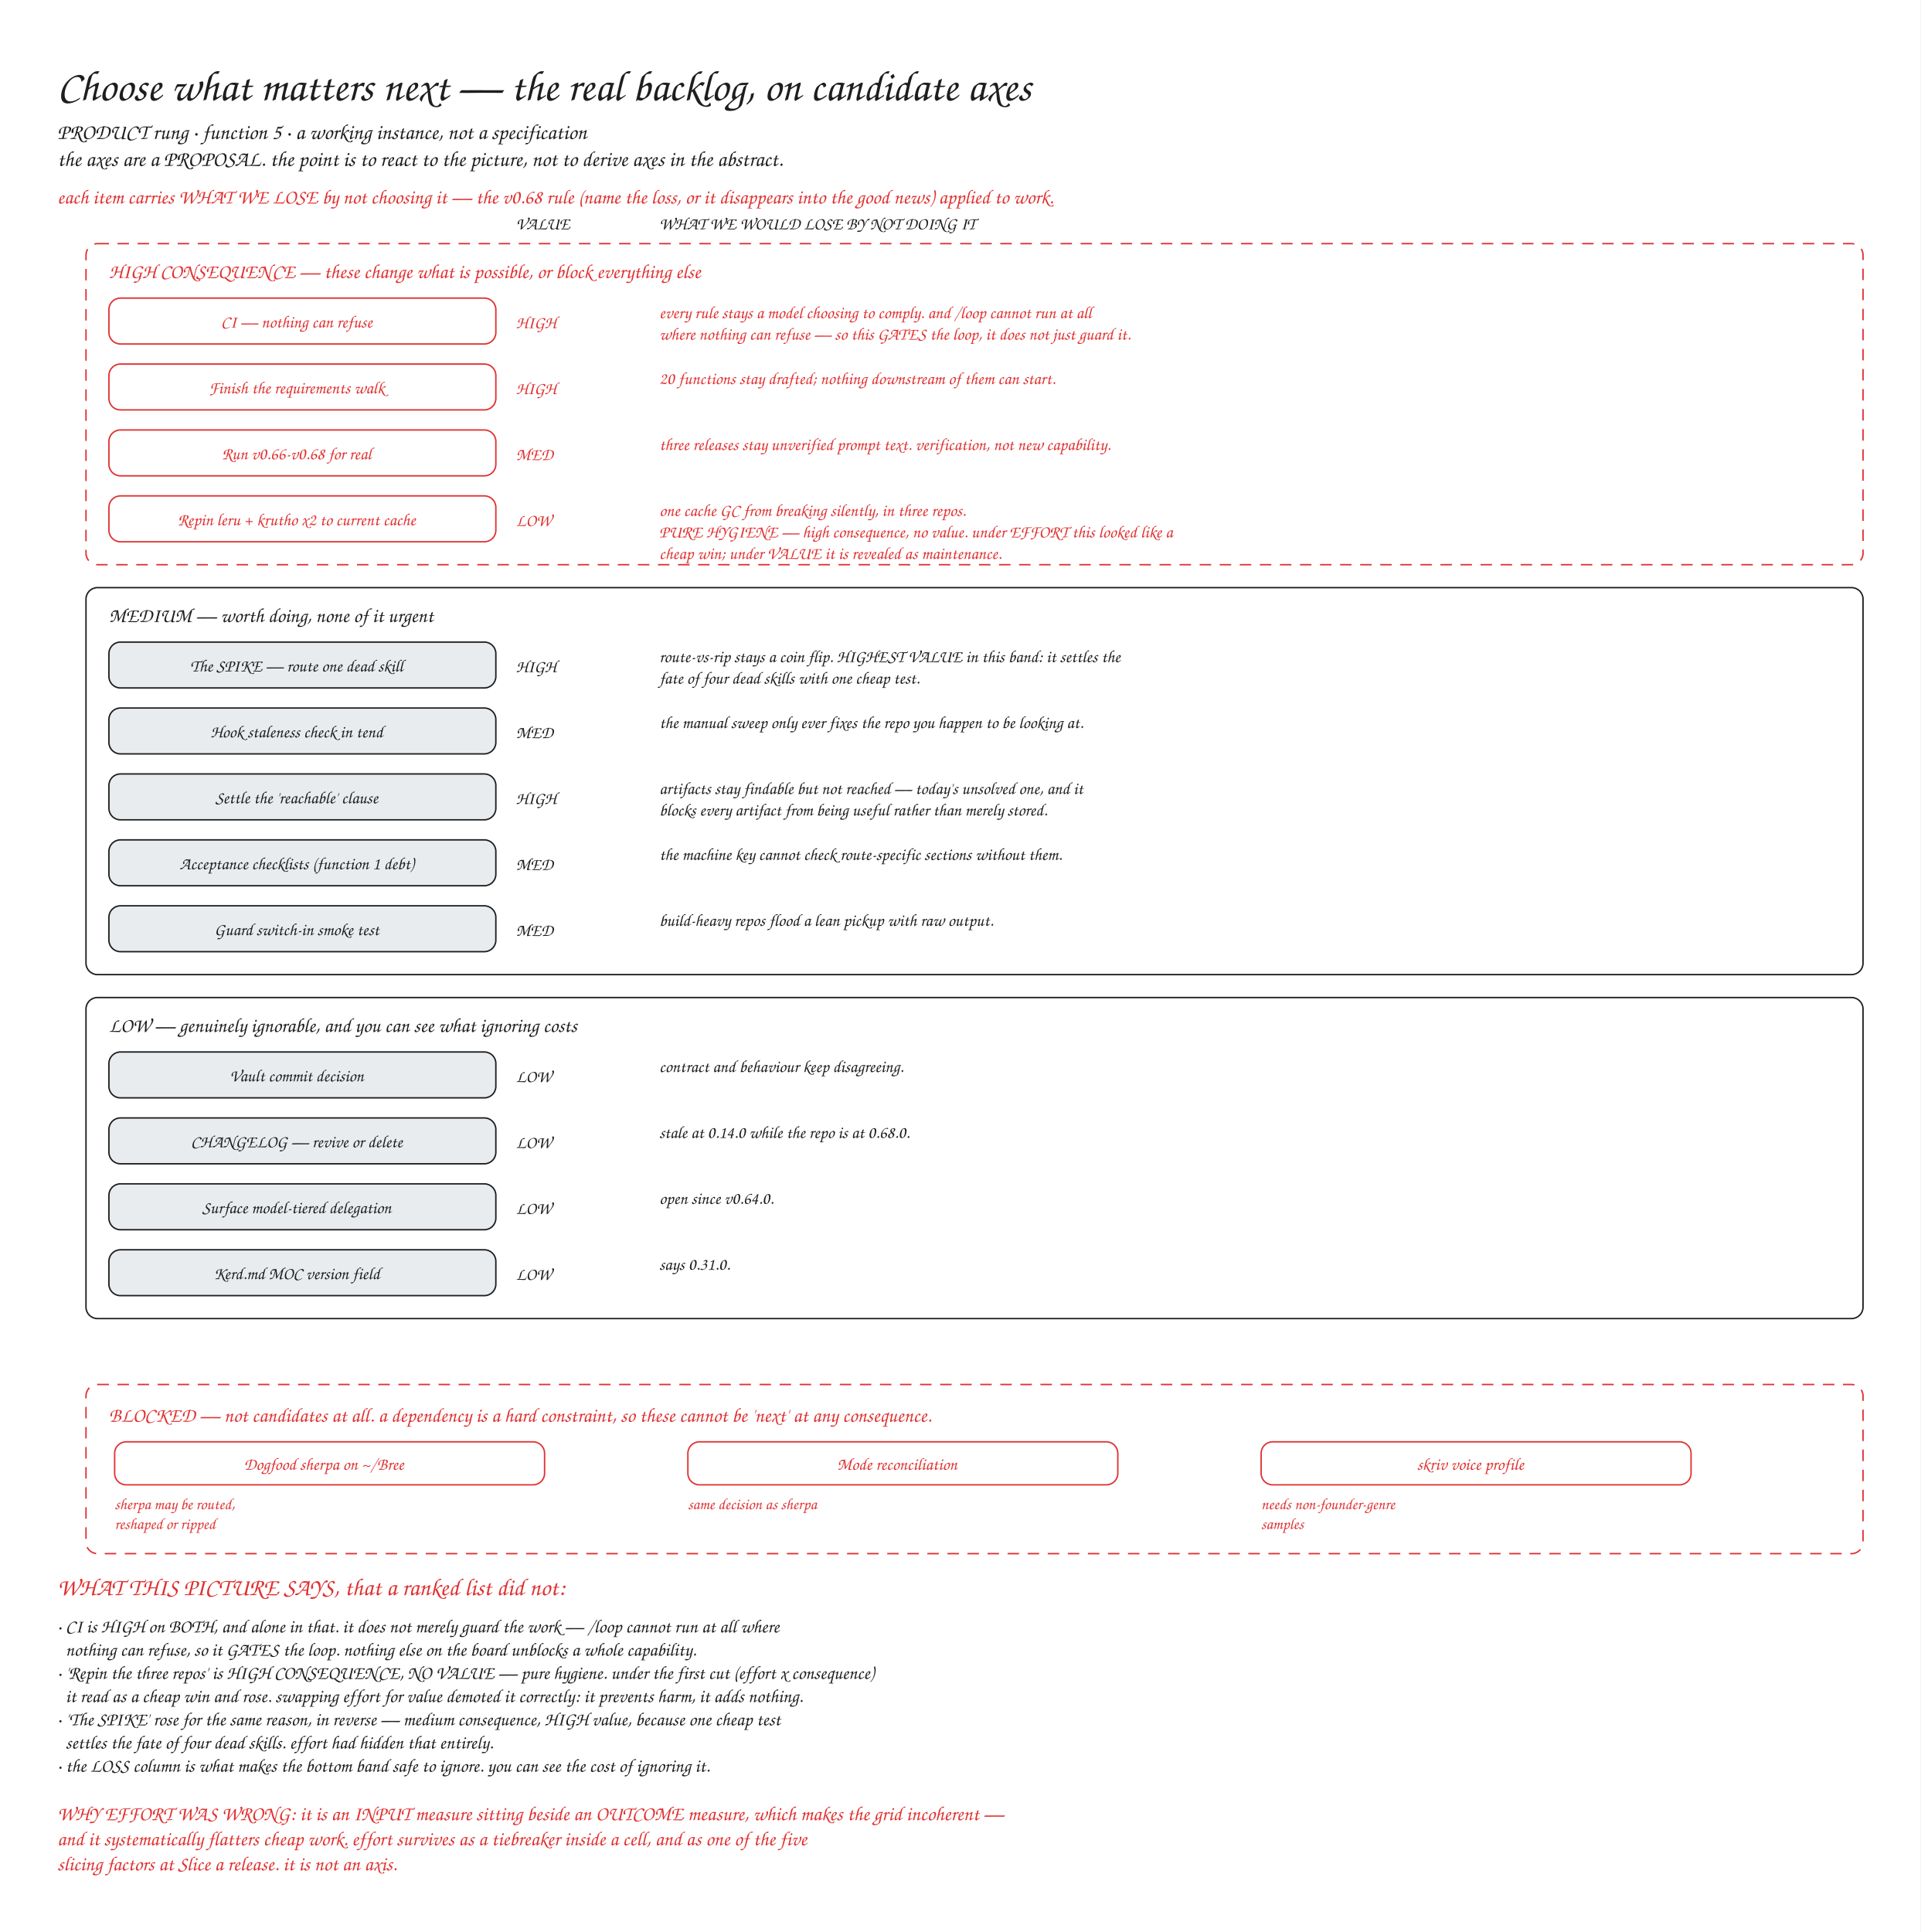
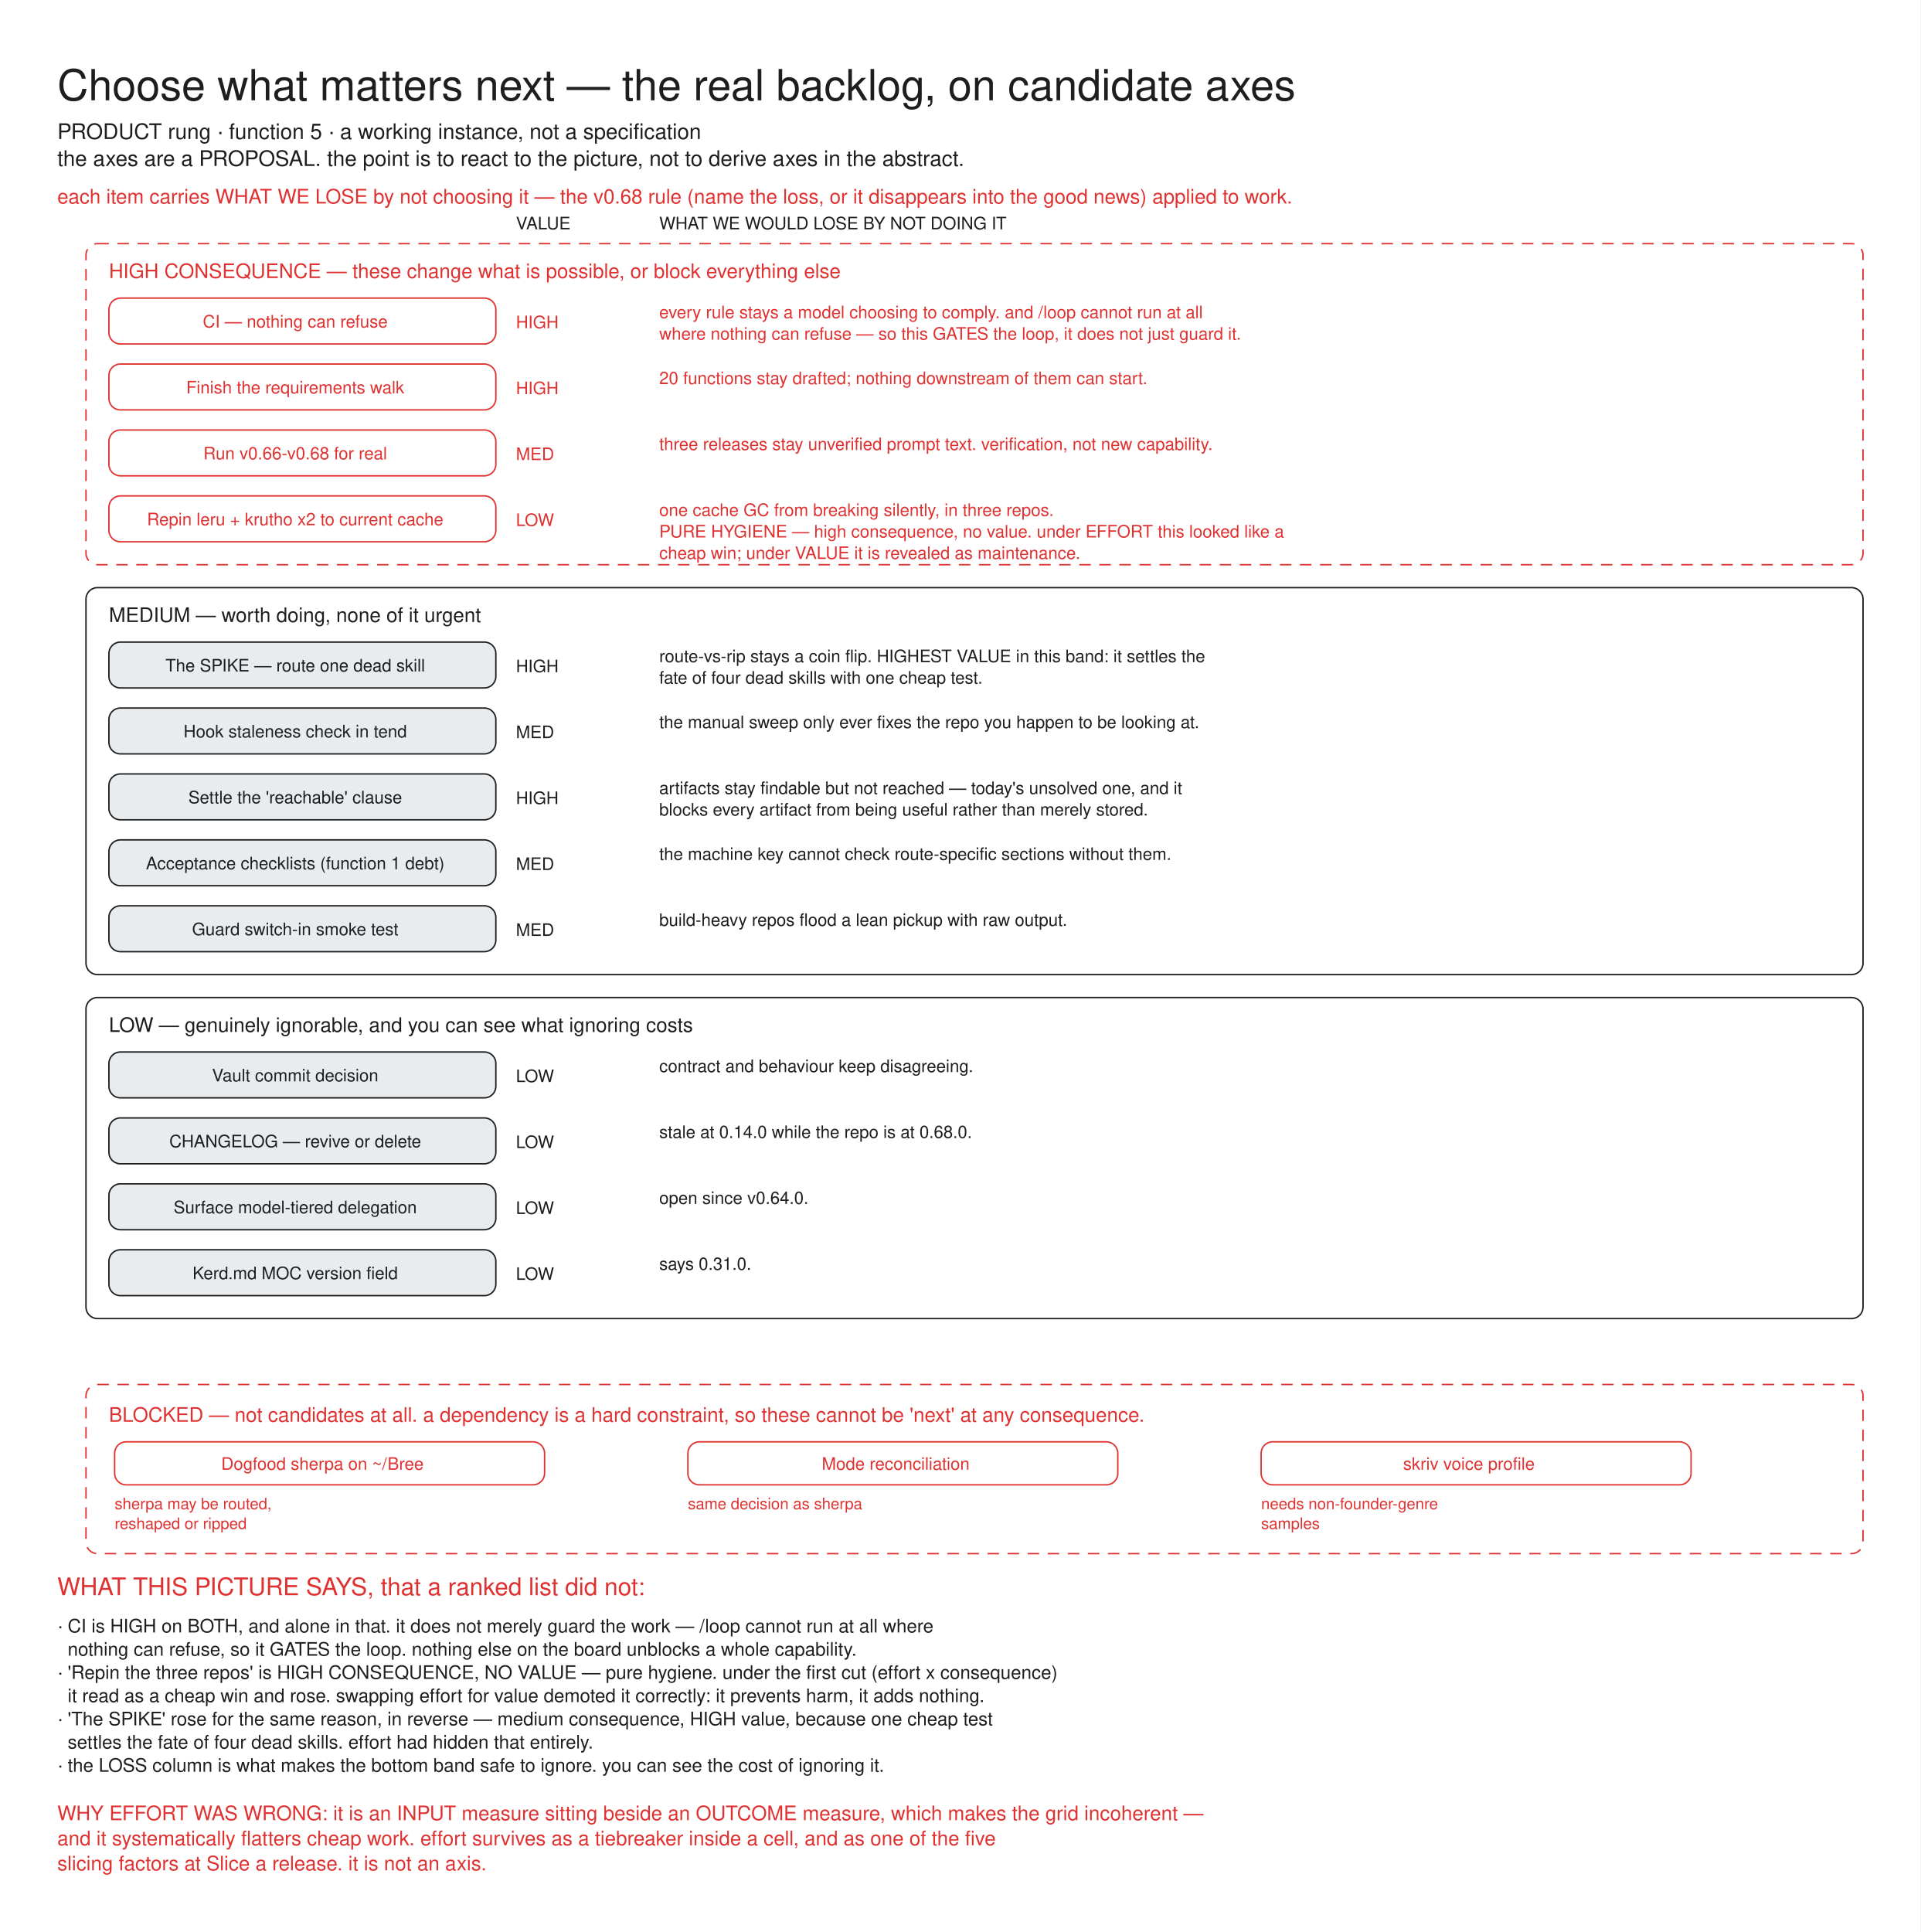
<svg xmlns="http://www.w3.org/2000/svg" width="1340" height="1348" viewBox="260 40 1340 1348">
  <rect x="260" y="40" width="1340" height="1348" fill="#ffffff" />
-   <text x="300.0" y="110.0" font-family="'Segoe Print','Bradley Hand','Chalkboard SE','Comic Sans MS',cursive" font-size="30" fill="#1e1e1e" text-anchor="start" xml:space="preserve">
+   <text x="300.0" y="110.0" font-family="Nunito,'Helvetica Neue',Helvetica,Arial,sans-serif" font-size="30" fill="#1e1e1e" text-anchor="start" xml:space="preserve">
    <tspan x="300.0" dy="0.0">Choose what matters next — the real backlog, on candidate axes</tspan>
  </text>
-   <text x="300.0" y="137.0" font-family="'Segoe Print','Bradley Hand','Chalkboard SE','Comic Sans MS',cursive" font-size="15" fill="#1e1e1e" text-anchor="start" xml:space="preserve">
+   <text x="300.0" y="137.0" font-family="Nunito,'Helvetica Neue',Helvetica,Arial,sans-serif" font-size="15" fill="#1e1e1e" text-anchor="start" xml:space="preserve">
    <tspan x="300.0" dy="0.0">PRODUCT rung · function 5 · a working instance, not a specification</tspan>
    <tspan x="300.0" dy="18.8">the axes are a PROPOSAL. the point is to react to the picture, not to derive axes in the abstract.</tspan>
  </text>
-   <text x="300.0" y="182.0" font-family="'Segoe Print','Bradley Hand','Chalkboard SE','Comic Sans MS',cursive" font-size="14" fill="#e03131" text-anchor="start" xml:space="preserve">
+   <text x="300.0" y="182.0" font-family="Nunito,'Helvetica Neue',Helvetica,Arial,sans-serif" font-size="14" fill="#e03131" text-anchor="start" xml:space="preserve">
    <tspan x="300.0" dy="0.0">each item carries WHAT WE LOSE by not choosing it — the v0.68 rule (name the loss, or it disappears into the good news) applied to work.</tspan>
  </text>
-   <text x="720.0" y="200.0" font-family="'Segoe Print','Bradley Hand','Chalkboard SE','Comic Sans MS',cursive" font-size="12" fill="#1e1e1e" text-anchor="start" xml:space="preserve">
+   <text x="720.0" y="200.0" font-family="Nunito,'Helvetica Neue',Helvetica,Arial,sans-serif" font-size="12" fill="#1e1e1e" text-anchor="start" xml:space="preserve">
    <tspan x="720.0" dy="0.0">WHAT WE WOULD LOSE BY NOT DOING IT</tspan>
  </text>
-   <text x="620.0" y="200.0" font-family="'Segoe Print','Bradley Hand','Chalkboard SE','Comic Sans MS',cursive" font-size="12" fill="#1e1e1e" text-anchor="start" xml:space="preserve">
+   <text x="620.0" y="200.0" font-family="Nunito,'Helvetica Neue',Helvetica,Arial,sans-serif" font-size="12" fill="#1e1e1e" text-anchor="start" xml:space="preserve">
    <tspan x="620.0" dy="0.0">VALUE</tspan>
  </text>
  <rect x="320.0" y="210.0" width="1240.0" height="224.0" rx="8" fill="none" stroke="#e03131" stroke-width="1" stroke-dasharray="8 6" />
-   <text x="336.0" y="234.0" font-family="'Segoe Print','Bradley Hand','Chalkboard SE','Comic Sans MS',cursive" font-size="14" fill="#e03131" text-anchor="start" xml:space="preserve">
+   <text x="336.0" y="234.0" font-family="Nunito,'Helvetica Neue',Helvetica,Arial,sans-serif" font-size="14" fill="#e03131" text-anchor="start" xml:space="preserve">
    <tspan x="336.0" dy="0.0">HIGH CONSEQUENCE — these change what is possible, or block everything else</tspan>
  </text>
  <rect x="336.0" y="248.0" width="270.0" height="32.0" rx="8" fill="none" stroke="#e03131" stroke-width="1" />
-   <text x="471.0" y="268.5" font-family="'Segoe Print','Bradley Hand','Chalkboard SE','Comic Sans MS',cursive" font-size="12" fill="#e03131" text-anchor="middle" xml:space="preserve">
+   <text x="471.0" y="268.5" font-family="Nunito,'Helvetica Neue',Helvetica,Arial,sans-serif" font-size="12" fill="#e03131" text-anchor="middle" xml:space="preserve">
    <tspan x="471.0" dy="0.0">CI — nothing can refuse</tspan>
  </text>
-   <text x="620.0" y="269.0" font-family="'Segoe Print','Bradley Hand','Chalkboard SE','Comic Sans MS',cursive" font-size="12" fill="#e03131" text-anchor="start" xml:space="preserve">
-     <tspan x="620.0" dy="0.0">HIGH</tspan>
-   </text>
-   <text x="720.0" y="262.0" font-family="'Segoe Print','Bradley Hand','Chalkboard SE','Comic Sans MS',cursive" font-size="12" fill="#e03131" text-anchor="start" xml:space="preserve">
+   <text x="620.0" y="269.0" font-family="Nunito,'Helvetica Neue',Helvetica,Arial,sans-serif" font-size="12" fill="#e03131" text-anchor="start" xml:space="preserve">
+     <tspan x="620.0" dy="0.0">HIGH</tspan>
+   </text>
+   <text x="720.0" y="262.0" font-family="Nunito,'Helvetica Neue',Helvetica,Arial,sans-serif" font-size="12" fill="#e03131" text-anchor="start" xml:space="preserve">
    <tspan x="720.0" dy="0.0">every rule stays a model choosing to comply. and /loop cannot run at all</tspan>
    <tspan x="720.0" dy="15.0">where nothing can refuse — so this GATES the loop, it does not just guard it.</tspan>
  </text>
  <rect x="336.0" y="294.0" width="270.0" height="32.0" rx="8" fill="none" stroke="#e03131" stroke-width="1" />
-   <text x="471.0" y="314.5" font-family="'Segoe Print','Bradley Hand','Chalkboard SE','Comic Sans MS',cursive" font-size="12" fill="#e03131" text-anchor="middle" xml:space="preserve">
+   <text x="471.0" y="314.5" font-family="Nunito,'Helvetica Neue',Helvetica,Arial,sans-serif" font-size="12" fill="#e03131" text-anchor="middle" xml:space="preserve">
    <tspan x="471.0" dy="0.0">Finish the requirements walk</tspan>
  </text>
-   <text x="620.0" y="315.0" font-family="'Segoe Print','Bradley Hand','Chalkboard SE','Comic Sans MS',cursive" font-size="12" fill="#e03131" text-anchor="start" xml:space="preserve">
-     <tspan x="620.0" dy="0.0">HIGH</tspan>
-   </text>
-   <text x="720.0" y="308.0" font-family="'Segoe Print','Bradley Hand','Chalkboard SE','Comic Sans MS',cursive" font-size="12" fill="#e03131" text-anchor="start" xml:space="preserve">
+   <text x="620.0" y="315.0" font-family="Nunito,'Helvetica Neue',Helvetica,Arial,sans-serif" font-size="12" fill="#e03131" text-anchor="start" xml:space="preserve">
+     <tspan x="620.0" dy="0.0">HIGH</tspan>
+   </text>
+   <text x="720.0" y="308.0" font-family="Nunito,'Helvetica Neue',Helvetica,Arial,sans-serif" font-size="12" fill="#e03131" text-anchor="start" xml:space="preserve">
    <tspan x="720.0" dy="0.0">20 functions stay drafted; nothing downstream of them can start.</tspan>
  </text>
  <rect x="336.0" y="340.0" width="270.0" height="32.0" rx="8" fill="none" stroke="#e03131" stroke-width="1" />
-   <text x="471.0" y="360.5" font-family="'Segoe Print','Bradley Hand','Chalkboard SE','Comic Sans MS',cursive" font-size="12" fill="#e03131" text-anchor="middle" xml:space="preserve">
+   <text x="471.0" y="360.5" font-family="Nunito,'Helvetica Neue',Helvetica,Arial,sans-serif" font-size="12" fill="#e03131" text-anchor="middle" xml:space="preserve">
    <tspan x="471.0" dy="0.0">Run v0.66-v0.68 for real</tspan>
  </text>
-   <text x="620.0" y="361.0" font-family="'Segoe Print','Bradley Hand','Chalkboard SE','Comic Sans MS',cursive" font-size="12" fill="#e03131" text-anchor="start" xml:space="preserve">
-     <tspan x="620.0" dy="0.0">MED</tspan>
-   </text>
-   <text x="720.0" y="354.0" font-family="'Segoe Print','Bradley Hand','Chalkboard SE','Comic Sans MS',cursive" font-size="12" fill="#e03131" text-anchor="start" xml:space="preserve">
+   <text x="620.0" y="361.0" font-family="Nunito,'Helvetica Neue',Helvetica,Arial,sans-serif" font-size="12" fill="#e03131" text-anchor="start" xml:space="preserve">
+     <tspan x="620.0" dy="0.0">MED</tspan>
+   </text>
+   <text x="720.0" y="354.0" font-family="Nunito,'Helvetica Neue',Helvetica,Arial,sans-serif" font-size="12" fill="#e03131" text-anchor="start" xml:space="preserve">
    <tspan x="720.0" dy="0.0">three releases stay unverified prompt text. verification, not new capability.</tspan>
  </text>
  <rect x="336.0" y="386.0" width="270.0" height="32.0" rx="8" fill="none" stroke="#e03131" stroke-width="1" />
-   <text x="471.0" y="406.5" font-family="'Segoe Print','Bradley Hand','Chalkboard SE','Comic Sans MS',cursive" font-size="12" fill="#e03131" text-anchor="middle" xml:space="preserve">
+   <text x="471.0" y="406.5" font-family="Nunito,'Helvetica Neue',Helvetica,Arial,sans-serif" font-size="12" fill="#e03131" text-anchor="middle" xml:space="preserve">
    <tspan x="471.0" dy="0.0">Repin leru + krutho x2 to current cache</tspan>
  </text>
-   <text x="620.0" y="407.0" font-family="'Segoe Print','Bradley Hand','Chalkboard SE','Comic Sans MS',cursive" font-size="12" fill="#e03131" text-anchor="start" xml:space="preserve">
-     <tspan x="620.0" dy="0.0">LOW</tspan>
-   </text>
-   <text x="720.0" y="400.0" font-family="'Segoe Print','Bradley Hand','Chalkboard SE','Comic Sans MS',cursive" font-size="12" fill="#e03131" text-anchor="start" xml:space="preserve">
+   <text x="620.0" y="407.0" font-family="Nunito,'Helvetica Neue',Helvetica,Arial,sans-serif" font-size="12" fill="#e03131" text-anchor="start" xml:space="preserve">
+     <tspan x="620.0" dy="0.0">LOW</tspan>
+   </text>
+   <text x="720.0" y="400.0" font-family="Nunito,'Helvetica Neue',Helvetica,Arial,sans-serif" font-size="12" fill="#e03131" text-anchor="start" xml:space="preserve">
    <tspan x="720.0" dy="0.0">one cache GC from breaking silently, in three repos.</tspan>
    <tspan x="720.0" dy="15.0">PURE HYGIENE — high consequence, no value. under EFFORT this looked like a</tspan>
    <tspan x="720.0" dy="15.0">cheap win; under VALUE it is revealed as maintenance.</tspan>
  </text>
  <rect x="320.0" y="450.0" width="1240.0" height="270.0" rx="8" fill="none" stroke="#1e1e1e" stroke-width="1" />
-   <text x="336.0" y="474.0" font-family="'Segoe Print','Bradley Hand','Chalkboard SE','Comic Sans MS',cursive" font-size="14" fill="#1e1e1e" text-anchor="start" xml:space="preserve">
+   <text x="336.0" y="474.0" font-family="Nunito,'Helvetica Neue',Helvetica,Arial,sans-serif" font-size="14" fill="#1e1e1e" text-anchor="start" xml:space="preserve">
    <tspan x="336.0" dy="0.0">MEDIUM — worth doing, none of it urgent</tspan>
  </text>
  <rect x="336.0" y="488.0" width="270.0" height="32.0" rx="8" fill="#e9ecef" stroke="#1e1e1e" stroke-width="1" />
-   <text x="471.0" y="508.5" font-family="'Segoe Print','Bradley Hand','Chalkboard SE','Comic Sans MS',cursive" font-size="12" fill="#1e1e1e" text-anchor="middle" xml:space="preserve">
+   <text x="471.0" y="508.5" font-family="Nunito,'Helvetica Neue',Helvetica,Arial,sans-serif" font-size="12" fill="#1e1e1e" text-anchor="middle" xml:space="preserve">
    <tspan x="471.0" dy="0.0">The SPIKE — route one dead skill</tspan>
  </text>
-   <text x="620.0" y="509.0" font-family="'Segoe Print','Bradley Hand','Chalkboard SE','Comic Sans MS',cursive" font-size="12" fill="#1e1e1e" text-anchor="start" xml:space="preserve">
-     <tspan x="620.0" dy="0.0">HIGH</tspan>
-   </text>
-   <text x="720.0" y="502.0" font-family="'Segoe Print','Bradley Hand','Chalkboard SE','Comic Sans MS',cursive" font-size="12" fill="#1e1e1e" text-anchor="start" xml:space="preserve">
+   <text x="620.0" y="509.0" font-family="Nunito,'Helvetica Neue',Helvetica,Arial,sans-serif" font-size="12" fill="#1e1e1e" text-anchor="start" xml:space="preserve">
+     <tspan x="620.0" dy="0.0">HIGH</tspan>
+   </text>
+   <text x="720.0" y="502.0" font-family="Nunito,'Helvetica Neue',Helvetica,Arial,sans-serif" font-size="12" fill="#1e1e1e" text-anchor="start" xml:space="preserve">
    <tspan x="720.0" dy="0.0">route-vs-rip stays a coin flip. HIGHEST VALUE in this band: it settles the</tspan>
    <tspan x="720.0" dy="15.0">fate of four dead skills with one cheap test.</tspan>
  </text>
  <rect x="336.0" y="534.0" width="270.0" height="32.0" rx="8" fill="#e9ecef" stroke="#1e1e1e" stroke-width="1" />
-   <text x="471.0" y="554.5" font-family="'Segoe Print','Bradley Hand','Chalkboard SE','Comic Sans MS',cursive" font-size="12" fill="#1e1e1e" text-anchor="middle" xml:space="preserve">
+   <text x="471.0" y="554.5" font-family="Nunito,'Helvetica Neue',Helvetica,Arial,sans-serif" font-size="12" fill="#1e1e1e" text-anchor="middle" xml:space="preserve">
    <tspan x="471.0" dy="0.0">Hook staleness check in tend</tspan>
  </text>
-   <text x="620.0" y="555.0" font-family="'Segoe Print','Bradley Hand','Chalkboard SE','Comic Sans MS',cursive" font-size="12" fill="#1e1e1e" text-anchor="start" xml:space="preserve">
-     <tspan x="620.0" dy="0.0">MED</tspan>
-   </text>
-   <text x="720.0" y="548.0" font-family="'Segoe Print','Bradley Hand','Chalkboard SE','Comic Sans MS',cursive" font-size="12" fill="#1e1e1e" text-anchor="start" xml:space="preserve">
+   <text x="620.0" y="555.0" font-family="Nunito,'Helvetica Neue',Helvetica,Arial,sans-serif" font-size="12" fill="#1e1e1e" text-anchor="start" xml:space="preserve">
+     <tspan x="620.0" dy="0.0">MED</tspan>
+   </text>
+   <text x="720.0" y="548.0" font-family="Nunito,'Helvetica Neue',Helvetica,Arial,sans-serif" font-size="12" fill="#1e1e1e" text-anchor="start" xml:space="preserve">
    <tspan x="720.0" dy="0.0">the manual sweep only ever fixes the repo you happen to be looking at.</tspan>
  </text>
  <rect x="336.0" y="580.0" width="270.0" height="32.0" rx="8" fill="#e9ecef" stroke="#1e1e1e" stroke-width="1" />
-   <text x="471.0" y="600.5" font-family="'Segoe Print','Bradley Hand','Chalkboard SE','Comic Sans MS',cursive" font-size="12" fill="#1e1e1e" text-anchor="middle" xml:space="preserve">
+   <text x="471.0" y="600.5" font-family="Nunito,'Helvetica Neue',Helvetica,Arial,sans-serif" font-size="12" fill="#1e1e1e" text-anchor="middle" xml:space="preserve">
    <tspan x="471.0" dy="0.0">Settle the 'reachable' clause</tspan>
  </text>
-   <text x="620.0" y="601.0" font-family="'Segoe Print','Bradley Hand','Chalkboard SE','Comic Sans MS',cursive" font-size="12" fill="#1e1e1e" text-anchor="start" xml:space="preserve">
-     <tspan x="620.0" dy="0.0">HIGH</tspan>
-   </text>
-   <text x="720.0" y="594.0" font-family="'Segoe Print','Bradley Hand','Chalkboard SE','Comic Sans MS',cursive" font-size="12" fill="#1e1e1e" text-anchor="start" xml:space="preserve">
+   <text x="620.0" y="601.0" font-family="Nunito,'Helvetica Neue',Helvetica,Arial,sans-serif" font-size="12" fill="#1e1e1e" text-anchor="start" xml:space="preserve">
+     <tspan x="620.0" dy="0.0">HIGH</tspan>
+   </text>
+   <text x="720.0" y="594.0" font-family="Nunito,'Helvetica Neue',Helvetica,Arial,sans-serif" font-size="12" fill="#1e1e1e" text-anchor="start" xml:space="preserve">
    <tspan x="720.0" dy="0.0">artifacts stay findable but not reached — today's unsolved one, and it</tspan>
    <tspan x="720.0" dy="15.0">blocks every artifact from being useful rather than merely stored.</tspan>
  </text>
  <rect x="336.0" y="626.0" width="270.0" height="32.0" rx="8" fill="#e9ecef" stroke="#1e1e1e" stroke-width="1" />
-   <text x="471.0" y="646.5" font-family="'Segoe Print','Bradley Hand','Chalkboard SE','Comic Sans MS',cursive" font-size="12" fill="#1e1e1e" text-anchor="middle" xml:space="preserve">
+   <text x="471.0" y="646.5" font-family="Nunito,'Helvetica Neue',Helvetica,Arial,sans-serif" font-size="12" fill="#1e1e1e" text-anchor="middle" xml:space="preserve">
    <tspan x="471.0" dy="0.0">Acceptance checklists (function 1 debt)</tspan>
  </text>
-   <text x="620.0" y="647.0" font-family="'Segoe Print','Bradley Hand','Chalkboard SE','Comic Sans MS',cursive" font-size="12" fill="#1e1e1e" text-anchor="start" xml:space="preserve">
-     <tspan x="620.0" dy="0.0">MED</tspan>
-   </text>
-   <text x="720.0" y="640.0" font-family="'Segoe Print','Bradley Hand','Chalkboard SE','Comic Sans MS',cursive" font-size="12" fill="#1e1e1e" text-anchor="start" xml:space="preserve">
+   <text x="620.0" y="647.0" font-family="Nunito,'Helvetica Neue',Helvetica,Arial,sans-serif" font-size="12" fill="#1e1e1e" text-anchor="start" xml:space="preserve">
+     <tspan x="620.0" dy="0.0">MED</tspan>
+   </text>
+   <text x="720.0" y="640.0" font-family="Nunito,'Helvetica Neue',Helvetica,Arial,sans-serif" font-size="12" fill="#1e1e1e" text-anchor="start" xml:space="preserve">
    <tspan x="720.0" dy="0.0">the machine key cannot check route-specific sections without them.</tspan>
  </text>
  <rect x="336.0" y="672.0" width="270.0" height="32.0" rx="8" fill="#e9ecef" stroke="#1e1e1e" stroke-width="1" />
-   <text x="471.0" y="692.5" font-family="'Segoe Print','Bradley Hand','Chalkboard SE','Comic Sans MS',cursive" font-size="12" fill="#1e1e1e" text-anchor="middle" xml:space="preserve">
+   <text x="471.0" y="692.5" font-family="Nunito,'Helvetica Neue',Helvetica,Arial,sans-serif" font-size="12" fill="#1e1e1e" text-anchor="middle" xml:space="preserve">
    <tspan x="471.0" dy="0.0">Guard switch-in smoke test</tspan>
  </text>
-   <text x="620.0" y="693.0" font-family="'Segoe Print','Bradley Hand','Chalkboard SE','Comic Sans MS',cursive" font-size="12" fill="#1e1e1e" text-anchor="start" xml:space="preserve">
-     <tspan x="620.0" dy="0.0">MED</tspan>
-   </text>
-   <text x="720.0" y="686.0" font-family="'Segoe Print','Bradley Hand','Chalkboard SE','Comic Sans MS',cursive" font-size="12" fill="#1e1e1e" text-anchor="start" xml:space="preserve">
+   <text x="620.0" y="693.0" font-family="Nunito,'Helvetica Neue',Helvetica,Arial,sans-serif" font-size="12" fill="#1e1e1e" text-anchor="start" xml:space="preserve">
+     <tspan x="620.0" dy="0.0">MED</tspan>
+   </text>
+   <text x="720.0" y="686.0" font-family="Nunito,'Helvetica Neue',Helvetica,Arial,sans-serif" font-size="12" fill="#1e1e1e" text-anchor="start" xml:space="preserve">
    <tspan x="720.0" dy="0.0">build-heavy repos flood a lean pickup with raw output.</tspan>
  </text>
  <rect x="320.0" y="736.0" width="1240.0" height="224.0" rx="8" fill="none" stroke="#1e1e1e" stroke-width="1" />
-   <text x="336.0" y="760.0" font-family="'Segoe Print','Bradley Hand','Chalkboard SE','Comic Sans MS',cursive" font-size="14" fill="#1e1e1e" text-anchor="start" xml:space="preserve">
+   <text x="336.0" y="760.0" font-family="Nunito,'Helvetica Neue',Helvetica,Arial,sans-serif" font-size="14" fill="#1e1e1e" text-anchor="start" xml:space="preserve">
    <tspan x="336.0" dy="0.0">LOW — genuinely ignorable, and you can see what ignoring costs</tspan>
  </text>
  <rect x="336.0" y="774.0" width="270.0" height="32.0" rx="8" fill="#e9ecef" stroke="#1e1e1e" stroke-width="1" />
-   <text x="471.0" y="794.5" font-family="'Segoe Print','Bradley Hand','Chalkboard SE','Comic Sans MS',cursive" font-size="12" fill="#1e1e1e" text-anchor="middle" xml:space="preserve">
+   <text x="471.0" y="794.5" font-family="Nunito,'Helvetica Neue',Helvetica,Arial,sans-serif" font-size="12" fill="#1e1e1e" text-anchor="middle" xml:space="preserve">
    <tspan x="471.0" dy="0.0">Vault commit decision</tspan>
  </text>
-   <text x="620.0" y="795.0" font-family="'Segoe Print','Bradley Hand','Chalkboard SE','Comic Sans MS',cursive" font-size="12" fill="#1e1e1e" text-anchor="start" xml:space="preserve">
-     <tspan x="620.0" dy="0.0">LOW</tspan>
-   </text>
-   <text x="720.0" y="788.0" font-family="'Segoe Print','Bradley Hand','Chalkboard SE','Comic Sans MS',cursive" font-size="12" fill="#1e1e1e" text-anchor="start" xml:space="preserve">
+   <text x="620.0" y="795.0" font-family="Nunito,'Helvetica Neue',Helvetica,Arial,sans-serif" font-size="12" fill="#1e1e1e" text-anchor="start" xml:space="preserve">
+     <tspan x="620.0" dy="0.0">LOW</tspan>
+   </text>
+   <text x="720.0" y="788.0" font-family="Nunito,'Helvetica Neue',Helvetica,Arial,sans-serif" font-size="12" fill="#1e1e1e" text-anchor="start" xml:space="preserve">
    <tspan x="720.0" dy="0.0">contract and behaviour keep disagreeing.</tspan>
  </text>
  <rect x="336.0" y="820.0" width="270.0" height="32.0" rx="8" fill="#e9ecef" stroke="#1e1e1e" stroke-width="1" />
-   <text x="471.0" y="840.5" font-family="'Segoe Print','Bradley Hand','Chalkboard SE','Comic Sans MS',cursive" font-size="12" fill="#1e1e1e" text-anchor="middle" xml:space="preserve">
+   <text x="471.0" y="840.5" font-family="Nunito,'Helvetica Neue',Helvetica,Arial,sans-serif" font-size="12" fill="#1e1e1e" text-anchor="middle" xml:space="preserve">
    <tspan x="471.0" dy="0.0">CHANGELOG — revive or delete</tspan>
  </text>
-   <text x="620.0" y="841.0" font-family="'Segoe Print','Bradley Hand','Chalkboard SE','Comic Sans MS',cursive" font-size="12" fill="#1e1e1e" text-anchor="start" xml:space="preserve">
-     <tspan x="620.0" dy="0.0">LOW</tspan>
-   </text>
-   <text x="720.0" y="834.0" font-family="'Segoe Print','Bradley Hand','Chalkboard SE','Comic Sans MS',cursive" font-size="12" fill="#1e1e1e" text-anchor="start" xml:space="preserve">
+   <text x="620.0" y="841.0" font-family="Nunito,'Helvetica Neue',Helvetica,Arial,sans-serif" font-size="12" fill="#1e1e1e" text-anchor="start" xml:space="preserve">
+     <tspan x="620.0" dy="0.0">LOW</tspan>
+   </text>
+   <text x="720.0" y="834.0" font-family="Nunito,'Helvetica Neue',Helvetica,Arial,sans-serif" font-size="12" fill="#1e1e1e" text-anchor="start" xml:space="preserve">
    <tspan x="720.0" dy="0.0">stale at 0.14.0 while the repo is at 0.68.0.</tspan>
  </text>
  <rect x="336.0" y="866.0" width="270.0" height="32.0" rx="8" fill="#e9ecef" stroke="#1e1e1e" stroke-width="1" />
-   <text x="471.0" y="886.5" font-family="'Segoe Print','Bradley Hand','Chalkboard SE','Comic Sans MS',cursive" font-size="12" fill="#1e1e1e" text-anchor="middle" xml:space="preserve">
+   <text x="471.0" y="886.5" font-family="Nunito,'Helvetica Neue',Helvetica,Arial,sans-serif" font-size="12" fill="#1e1e1e" text-anchor="middle" xml:space="preserve">
    <tspan x="471.0" dy="0.0">Surface model-tiered delegation</tspan>
  </text>
-   <text x="620.0" y="887.0" font-family="'Segoe Print','Bradley Hand','Chalkboard SE','Comic Sans MS',cursive" font-size="12" fill="#1e1e1e" text-anchor="start" xml:space="preserve">
-     <tspan x="620.0" dy="0.0">LOW</tspan>
-   </text>
-   <text x="720.0" y="880.0" font-family="'Segoe Print','Bradley Hand','Chalkboard SE','Comic Sans MS',cursive" font-size="12" fill="#1e1e1e" text-anchor="start" xml:space="preserve">
+   <text x="620.0" y="887.0" font-family="Nunito,'Helvetica Neue',Helvetica,Arial,sans-serif" font-size="12" fill="#1e1e1e" text-anchor="start" xml:space="preserve">
+     <tspan x="620.0" dy="0.0">LOW</tspan>
+   </text>
+   <text x="720.0" y="880.0" font-family="Nunito,'Helvetica Neue',Helvetica,Arial,sans-serif" font-size="12" fill="#1e1e1e" text-anchor="start" xml:space="preserve">
    <tspan x="720.0" dy="0.0">open since v0.64.0.</tspan>
  </text>
  <rect x="336.0" y="912.0" width="270.0" height="32.0" rx="8" fill="#e9ecef" stroke="#1e1e1e" stroke-width="1" />
-   <text x="471.0" y="932.5" font-family="'Segoe Print','Bradley Hand','Chalkboard SE','Comic Sans MS',cursive" font-size="12" fill="#1e1e1e" text-anchor="middle" xml:space="preserve">
+   <text x="471.0" y="932.5" font-family="Nunito,'Helvetica Neue',Helvetica,Arial,sans-serif" font-size="12" fill="#1e1e1e" text-anchor="middle" xml:space="preserve">
    <tspan x="471.0" dy="0.0">Kerd.md MOC version field</tspan>
  </text>
-   <text x="620.0" y="933.0" font-family="'Segoe Print','Bradley Hand','Chalkboard SE','Comic Sans MS',cursive" font-size="12" fill="#1e1e1e" text-anchor="start" xml:space="preserve">
-     <tspan x="620.0" dy="0.0">LOW</tspan>
-   </text>
-   <text x="720.0" y="926.0" font-family="'Segoe Print','Bradley Hand','Chalkboard SE','Comic Sans MS',cursive" font-size="12" fill="#1e1e1e" text-anchor="start" xml:space="preserve">
+   <text x="620.0" y="933.0" font-family="Nunito,'Helvetica Neue',Helvetica,Arial,sans-serif" font-size="12" fill="#1e1e1e" text-anchor="start" xml:space="preserve">
+     <tspan x="620.0" dy="0.0">LOW</tspan>
+   </text>
+   <text x="720.0" y="926.0" font-family="Nunito,'Helvetica Neue',Helvetica,Arial,sans-serif" font-size="12" fill="#1e1e1e" text-anchor="start" xml:space="preserve">
    <tspan x="720.0" dy="0.0">says 0.31.0.</tspan>
  </text>
  <rect x="320.0" y="1006.0" width="1240.0" height="118.0" rx="8" fill="none" stroke="#e03131" stroke-width="1" stroke-dasharray="8 6" />
-   <text x="336.0" y="1032.0" font-family="'Segoe Print','Bradley Hand','Chalkboard SE','Comic Sans MS',cursive" font-size="14" fill="#e03131" text-anchor="start" xml:space="preserve">
+   <text x="336.0" y="1032.0" font-family="Nunito,'Helvetica Neue',Helvetica,Arial,sans-serif" font-size="14" fill="#e03131" text-anchor="start" xml:space="preserve">
    <tspan x="336.0" dy="0.0">BLOCKED — not candidates at all. a dependency is a hard constraint, so these cannot be 'next' at any consequence.</tspan>
  </text>
  <rect x="340.0" y="1046.0" width="300.0" height="30.0" rx="8" fill="none" stroke="#e03131" stroke-width="1" />
-   <text x="490.0" y="1065.5" font-family="'Segoe Print','Bradley Hand','Chalkboard SE','Comic Sans MS',cursive" font-size="12" fill="#e03131" text-anchor="middle" xml:space="preserve">
+   <text x="490.0" y="1065.5" font-family="Nunito,'Helvetica Neue',Helvetica,Arial,sans-serif" font-size="12" fill="#e03131" text-anchor="middle" xml:space="preserve">
    <tspan x="490.0" dy="0.0">Dogfood sherpa on ~/Bree</tspan>
  </text>
-   <text x="340.0" y="1093.0" font-family="'Segoe Print','Bradley Hand','Chalkboard SE','Comic Sans MS',cursive" font-size="11" fill="#e03131" text-anchor="start" xml:space="preserve">
+   <text x="340.0" y="1093.0" font-family="Nunito,'Helvetica Neue',Helvetica,Arial,sans-serif" font-size="11" fill="#e03131" text-anchor="start" xml:space="preserve">
    <tspan x="340.0" dy="0.0">sherpa may be routed,</tspan>
    <tspan x="340.0" dy="13.8">reshaped or ripped</tspan>
  </text>
  <rect x="740.0" y="1046.0" width="300.0" height="30.0" rx="8" fill="none" stroke="#e03131" stroke-width="1" />
-   <text x="890.0" y="1065.5" font-family="'Segoe Print','Bradley Hand','Chalkboard SE','Comic Sans MS',cursive" font-size="12" fill="#e03131" text-anchor="middle" xml:space="preserve">
+   <text x="890.0" y="1065.5" font-family="Nunito,'Helvetica Neue',Helvetica,Arial,sans-serif" font-size="12" fill="#e03131" text-anchor="middle" xml:space="preserve">
    <tspan x="890.0" dy="0.0">Mode reconciliation</tspan>
  </text>
-   <text x="740.0" y="1093.0" font-family="'Segoe Print','Bradley Hand','Chalkboard SE','Comic Sans MS',cursive" font-size="11" fill="#e03131" text-anchor="start" xml:space="preserve">
+   <text x="740.0" y="1093.0" font-family="Nunito,'Helvetica Neue',Helvetica,Arial,sans-serif" font-size="11" fill="#e03131" text-anchor="start" xml:space="preserve">
    <tspan x="740.0" dy="0.0">same decision as sherpa</tspan>
  </text>
  <rect x="1140.0" y="1046.0" width="300.0" height="30.0" rx="8" fill="none" stroke="#e03131" stroke-width="1" />
-   <text x="1290.0" y="1065.5" font-family="'Segoe Print','Bradley Hand','Chalkboard SE','Comic Sans MS',cursive" font-size="12" fill="#e03131" text-anchor="middle" xml:space="preserve">
+   <text x="1290.0" y="1065.5" font-family="Nunito,'Helvetica Neue',Helvetica,Arial,sans-serif" font-size="12" fill="#e03131" text-anchor="middle" xml:space="preserve">
    <tspan x="1290.0" dy="0.0">skriv voice profile</tspan>
  </text>
-   <text x="1140.0" y="1093.0" font-family="'Segoe Print','Bradley Hand','Chalkboard SE','Comic Sans MS',cursive" font-size="11" fill="#e03131" text-anchor="start" xml:space="preserve">
+   <text x="1140.0" y="1093.0" font-family="Nunito,'Helvetica Neue',Helvetica,Arial,sans-serif" font-size="11" fill="#e03131" text-anchor="start" xml:space="preserve">
    <tspan x="1140.0" dy="0.0">needs non-founder-genre</tspan>
    <tspan x="1140.0" dy="13.8">samples</tspan>
  </text>
-   <text x="300.0" y="1153.0" font-family="'Segoe Print','Bradley Hand','Chalkboard SE','Comic Sans MS',cursive" font-size="17" fill="#e03131" text-anchor="start" xml:space="preserve">
+   <text x="300.0" y="1153.0" font-family="Nunito,'Helvetica Neue',Helvetica,Arial,sans-serif" font-size="17" fill="#e03131" text-anchor="start" xml:space="preserve">
    <tspan x="300.0" dy="0.0">WHAT THIS PICTURE SAYS, that a ranked list did not:</tspan>
  </text>
-   <text x="300.0" y="1179.0" font-family="'Segoe Print','Bradley Hand','Chalkboard SE','Comic Sans MS',cursive" font-size="13" fill="#1e1e1e" text-anchor="start" xml:space="preserve">
+   <text x="300.0" y="1179.0" font-family="Nunito,'Helvetica Neue',Helvetica,Arial,sans-serif" font-size="13" fill="#1e1e1e" text-anchor="start" xml:space="preserve">
    <tspan x="300.0" dy="0.0">· CI is HIGH on BOTH, and alone in that. it does not merely guard the work — /loop cannot run at all where</tspan>
    <tspan x="300.0" dy="16.2">  nothing can refuse, so it GATES the loop. nothing else on the board unblocks a whole capability.</tspan>
    <tspan x="300.0" dy="16.2">· 'Repin the three repos' is HIGH CONSEQUENCE, NO VALUE — pure hygiene. under the first cut (effort x consequence)</tspan>
    <tspan x="300.0" dy="16.2">  it read as a cheap win and rose. swapping effort for value demoted it correctly: it prevents harm, it adds nothing.</tspan>
    <tspan x="300.0" dy="16.2">· 'The SPIKE' rose for the same reason, in reverse — medium consequence, HIGH value, because one cheap test</tspan>
    <tspan x="300.0" dy="16.2">  settles the fate of four dead skills. effort had hidden that entirely.</tspan>
    <tspan x="300.0" dy="16.2">· the LOSS column is what makes the bottom band safe to ignore. you can see the cost of ignoring it.</tspan>
  </text>
-   <text x="300.0" y="1310.0" font-family="'Segoe Print','Bradley Hand','Chalkboard SE','Comic Sans MS',cursive" font-size="14" fill="#e03131" text-anchor="start" xml:space="preserve">
+   <text x="300.0" y="1310.0" font-family="Nunito,'Helvetica Neue',Helvetica,Arial,sans-serif" font-size="14" fill="#e03131" text-anchor="start" xml:space="preserve">
    <tspan x="300.0" dy="0.0">WHY EFFORT WAS WRONG: it is an INPUT measure sitting beside an OUTCOME measure, which makes the grid incoherent —</tspan>
    <tspan x="300.0" dy="17.5">and it systematically flatters cheap work. effort survives as a tiebreaker inside a cell, and as one of the five</tspan>
    <tspan x="300.0" dy="17.5">slicing factors at Slice a release. it is not an axis.</tspan>
  </text>
</svg>
